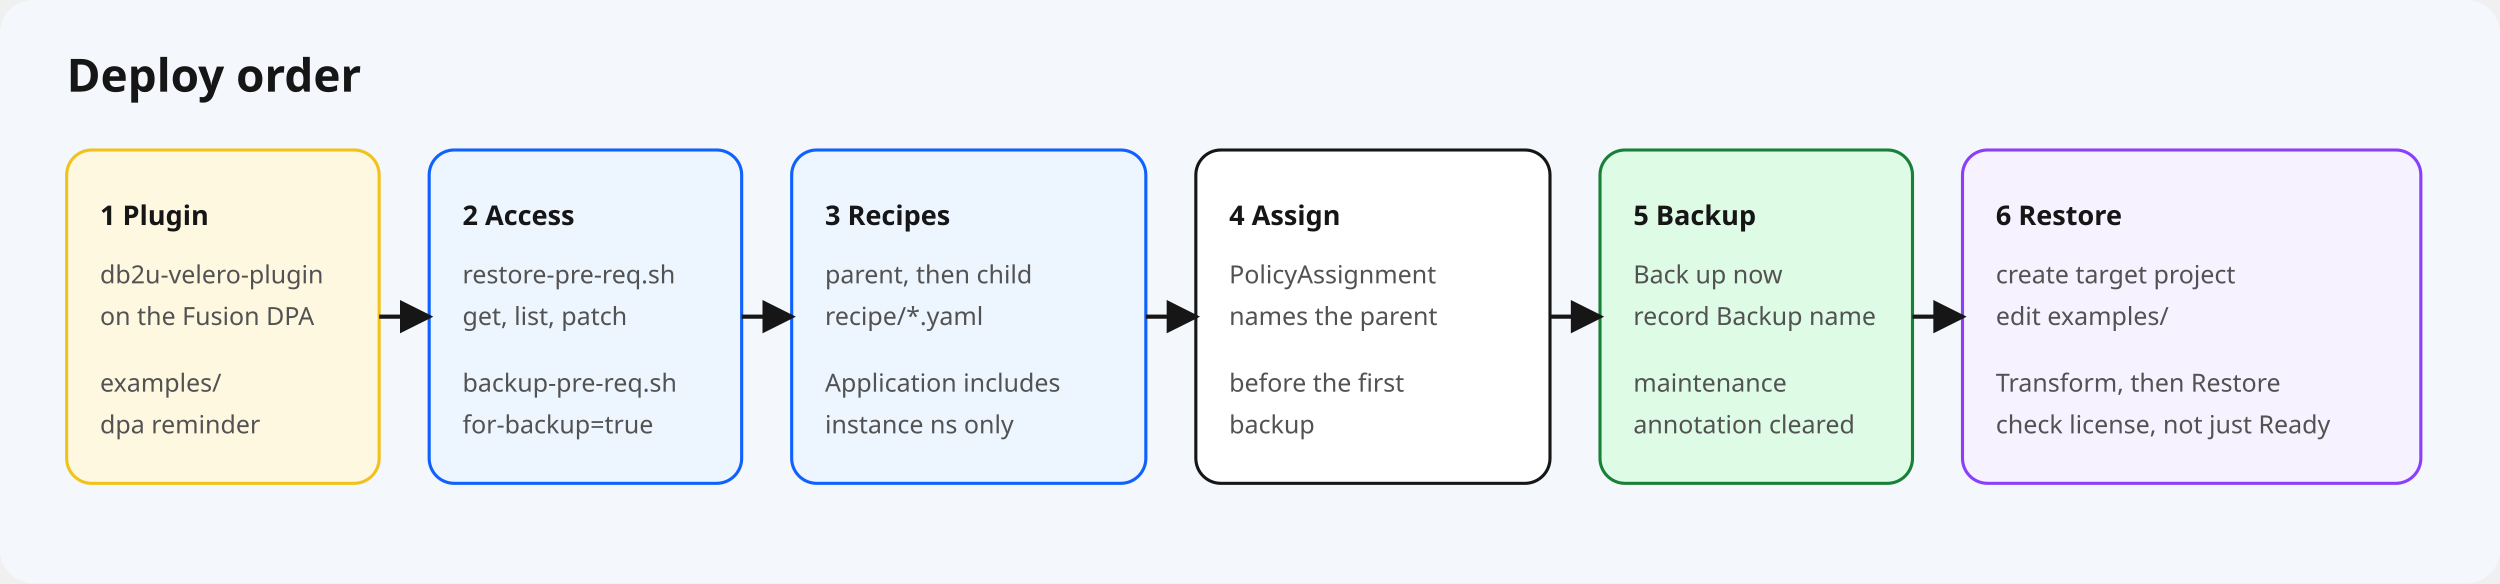
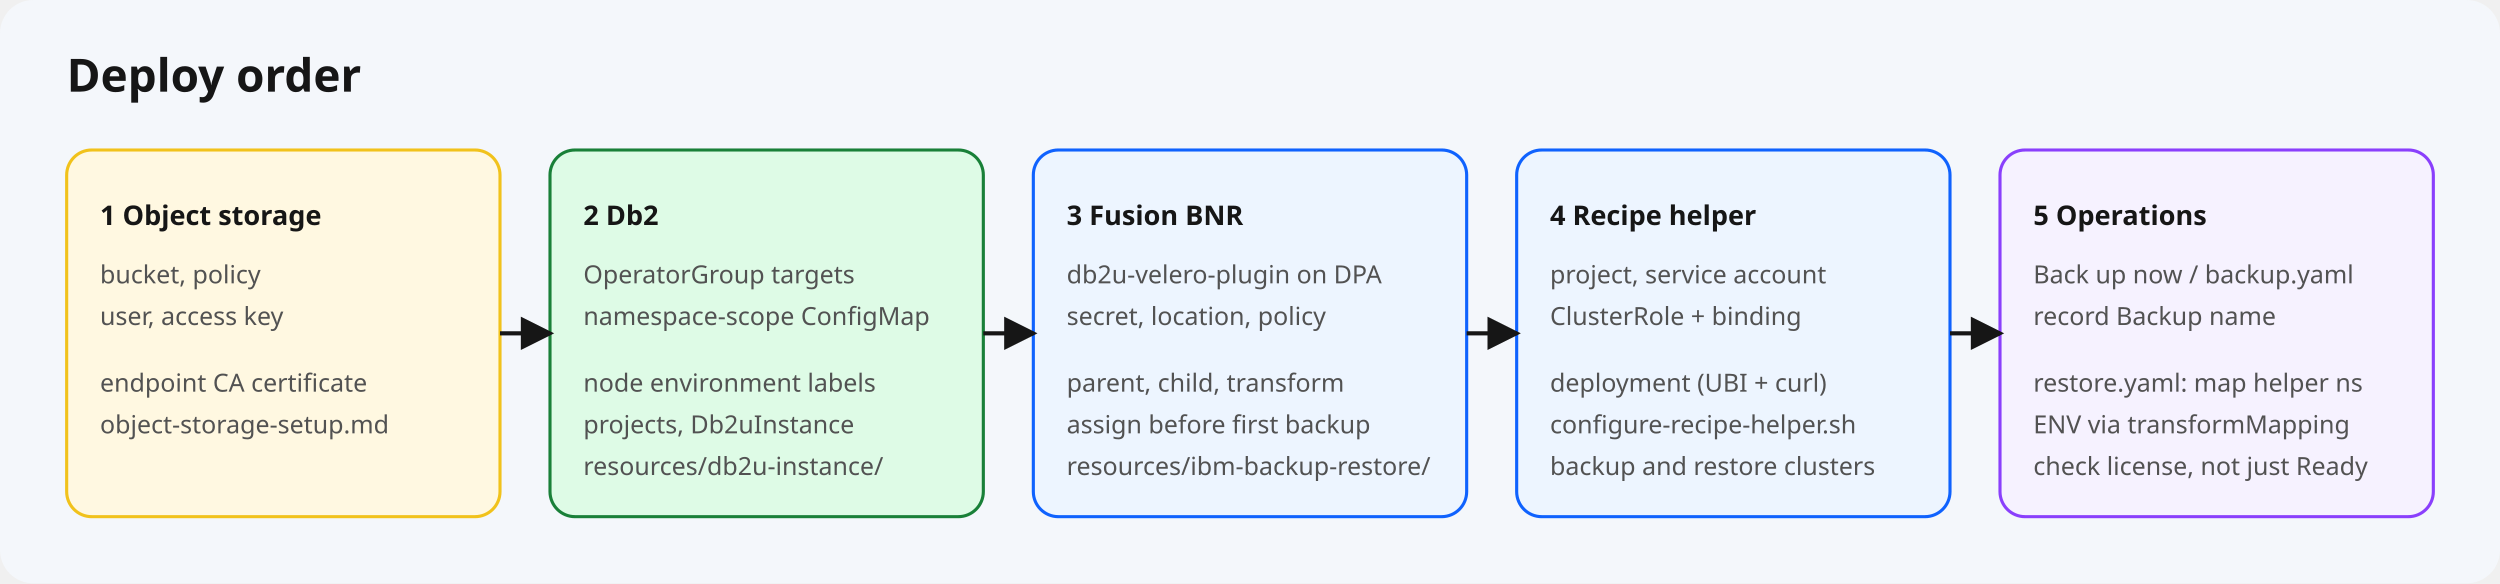
<svg xmlns="http://www.w3.org/2000/svg" viewBox="0 0 1200 280" role="img" aria-labelledby="depTitle depDesc">
  <style>
    .bg { fill: #f4f7fb; }
    .h { font: 600 22px system-ui, Segoe UI, sans-serif; fill: #161616; }
    .b { font: 600 13px system-ui, Segoe UI, sans-serif; fill: #161616; }
    .m { font: 400 12px system-ui, Segoe UI, sans-serif; fill: #525252; }
  </style>
  <rect class="bg" width="1200" height="280" rx="16" />
  <text class="h" x="32" y="44">Deploy order</text>
-   <rect x="32" y="72" width="150" height="160" rx="12" fill="#fff8e1" stroke="#f1c21b" stroke-width="1.5" />
-   <text class="b" x="48" y="108">1 Plugin</text>
-   <text class="m" x="48" y="136">db2u-velero-plugin</text>
-   <text class="m" x="48" y="156">on the Fusion DPA</text>
-   <text class="m" x="48" y="188">examples/</text>
-   <text class="m" x="48" y="208">dpa reminder</text>
-   <rect x="206" y="72" width="150" height="160" rx="12" fill="#edf5ff" stroke="#0f62fe" stroke-width="1.5" />
-   <text class="b" x="222" y="108">2 Access</text>
-   <text class="m" x="222" y="136">restore-pre-req.sh</text>
-   <text class="m" x="222" y="156">get, list, patch</text>
-   <text class="m" x="222" y="188">backup-pre-req.sh</text>
-   <text class="m" x="222" y="208">for-backup=true</text>
-   <rect x="380" y="72" width="170" height="160" rx="12" fill="#edf5ff" stroke="#0f62fe" stroke-width="1.5" />
-   <text class="b" x="396" y="108">3 Recipes</text>
-   <text class="m" x="396" y="136">parent, then child</text>
-   <text class="m" x="396" y="156">recipe/*.yaml</text>
-   <text class="m" x="396" y="188">Application includes</text>
-   <text class="m" x="396" y="208">instance ns only</text>
-   <rect x="574" y="72" width="170" height="160" rx="12" fill="#ffffff" stroke="#161616" stroke-width="1.5" />
-   <text class="b" x="590" y="108">4 Assign</text>
-   <text class="m" x="590" y="136">PolicyAssignment</text>
-   <text class="m" x="590" y="156">names the parent</text>
-   <text class="m" x="590" y="188">before the first</text>
-   <text class="m" x="590" y="208">backup</text>
-   <rect x="768" y="72" width="150" height="160" rx="12" fill="#defbe6" stroke="#198038" stroke-width="1.5" />
-   <text class="b" x="784" y="108">5 Backup</text>
-   <text class="m" x="784" y="136">Back up now</text>
-   <text class="m" x="784" y="156">record Backup name</text>
-   <text class="m" x="784" y="188">maintenance</text>
-   <text class="m" x="784" y="208">annotation cleared</text>
-   <rect x="942" y="72" width="220" height="160" rx="12" fill="#f6f2ff" stroke="#8a3ffc" stroke-width="1.5" />
-   <text class="b" x="958" y="108">6 Restore</text>
-   <text class="m" x="958" y="136">create target project</text>
-   <text class="m" x="958" y="156">edit examples/</text>
-   <text class="m" x="958" y="188">Transform, then Restore</text>
-   <text class="m" x="958" y="208">check license, not just Ready</text>
-   <path d="M182 152 H206" stroke="#161616" stroke-width="2" fill="none" marker-end="url(#a)" />
-   <path d="M356 152 H380" stroke="#161616" stroke-width="2" fill="none" marker-end="url(#a)" />
-   <path d="M550 152 H574" stroke="#161616" stroke-width="2" fill="none" marker-end="url(#a)" />
-   <path d="M744 152 H768" stroke="#161616" stroke-width="2" fill="none" marker-end="url(#a)" />
-   <path d="M918 152 H942" stroke="#161616" stroke-width="2" fill="none" marker-end="url(#a)" />
+   <rect x="32" y="72" width="208" height="176" rx="12" fill="#fff8e1" stroke="#f1c21b" stroke-width="1.5" />
+   <text class="b" x="48" y="108">1 Object storage</text>
+   <text class="m" x="48" y="136">bucket, policy</text>
+   <text class="m" x="48" y="156">user, access key</text>
+   <text class="m" x="48" y="188">endpoint CA certificate</text>
+   <text class="m" x="48" y="208">object-storage-setup.md</text>
+   <rect x="264" y="72" width="208" height="176" rx="12" fill="#defbe6" stroke="#198038" stroke-width="1.5" />
+   <text class="b" x="280" y="108">2 Db2</text>
+   <text class="m" x="280" y="136">OperatorGroup targets</text>
+   <text class="m" x="280" y="156">namespace-scope ConfigMap</text>
+   <text class="m" x="280" y="188">node environment labels</text>
+   <text class="m" x="280" y="208">projects, Db2uInstance</text>
+   <text class="m" x="280" y="228">resources/db2u-instance/</text>
+   <rect x="496" y="72" width="208" height="176" rx="12" fill="#edf5ff" stroke="#0f62fe" stroke-width="1.5" />
+   <text class="b" x="512" y="108">3 Fusion BNR</text>
+   <text class="m" x="512" y="136">db2u-velero-plugin on DPA</text>
+   <text class="m" x="512" y="156">secret, location, policy</text>
+   <text class="m" x="512" y="188">parent, child, transform</text>
+   <text class="m" x="512" y="208">assign before first backup</text>
+   <text class="m" x="512" y="228">resources/ibm-backup-restore/</text>
+   <rect x="728" y="72" width="208" height="176" rx="12" fill="#edf5ff" stroke="#0f62fe" stroke-width="1.5" />
+   <text class="b" x="744" y="108">4 Recipe helper</text>
+   <text class="m" x="744" y="136">project, service account</text>
+   <text class="m" x="744" y="156">ClusterRole + binding</text>
+   <text class="m" x="744" y="188">deployment (UBI + curl)</text>
+   <text class="m" x="744" y="208">configure-recipe-helper.sh</text>
+   <text class="m" x="744" y="228">backup and restore clusters</text>
+   <rect x="960" y="72" width="208" height="176" rx="12" fill="#f6f2ff" stroke="#8a3ffc" stroke-width="1.5" />
+   <text class="b" x="976" y="108">5 Operations</text>
+   <text class="m" x="976" y="136">Back up now / backup.yaml</text>
+   <text class="m" x="976" y="156">record Backup name</text>
+   <text class="m" x="976" y="188">restore.yaml: map helper ns</text>
+   <text class="m" x="976" y="208">ENV via transformMapping</text>
+   <text class="m" x="976" y="228">check license, not just Ready</text>
+   <path d="M240 160 H264" stroke="#161616" stroke-width="2" fill="none" marker-end="url(#a)" />
+   <path d="M472 160 H496" stroke="#161616" stroke-width="2" fill="none" marker-end="url(#a)" />
+   <path d="M704 160 H728" stroke="#161616" stroke-width="2" fill="none" marker-end="url(#a)" />
+   <path d="M936 160 H960" stroke="#161616" stroke-width="2" fill="none" marker-end="url(#a)" />
  <defs>
    <marker id="a" markerWidth="8" markerHeight="8" refX="7" refY="4" orient="auto">
      <path d="M0 0 L8 4 L0 8 Z" fill="#161616" />
    </marker>
  </defs>
</svg>
